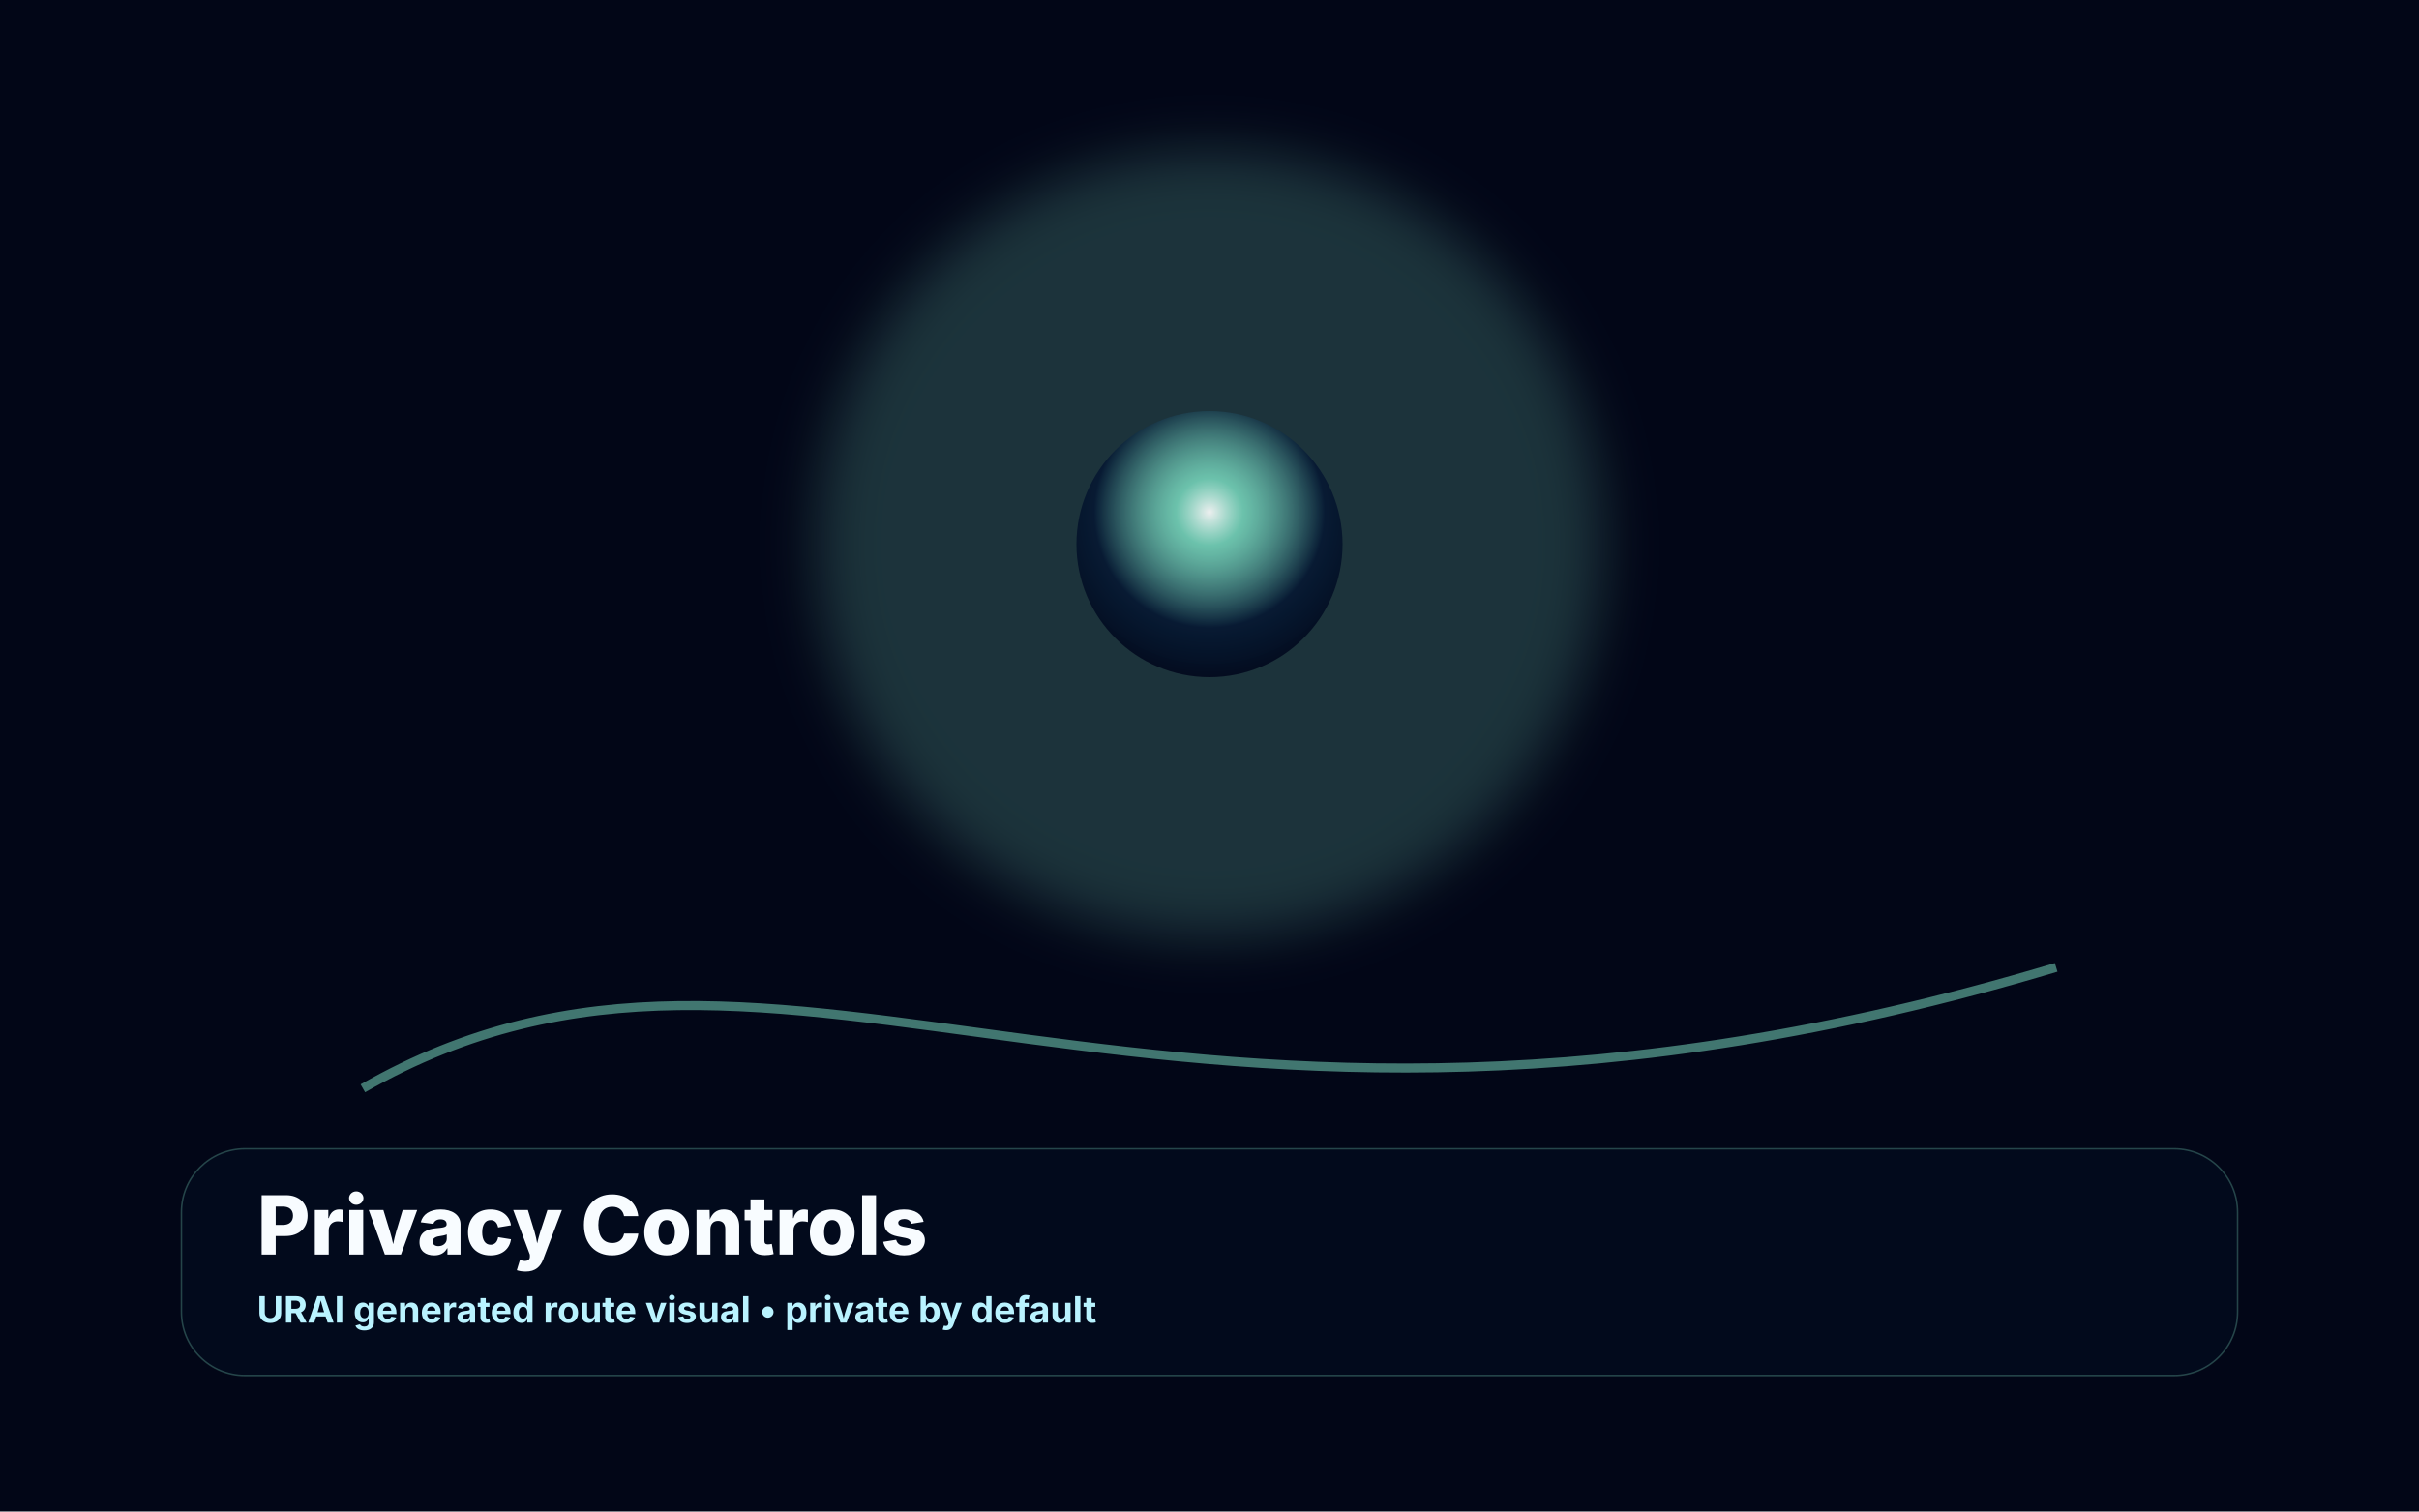
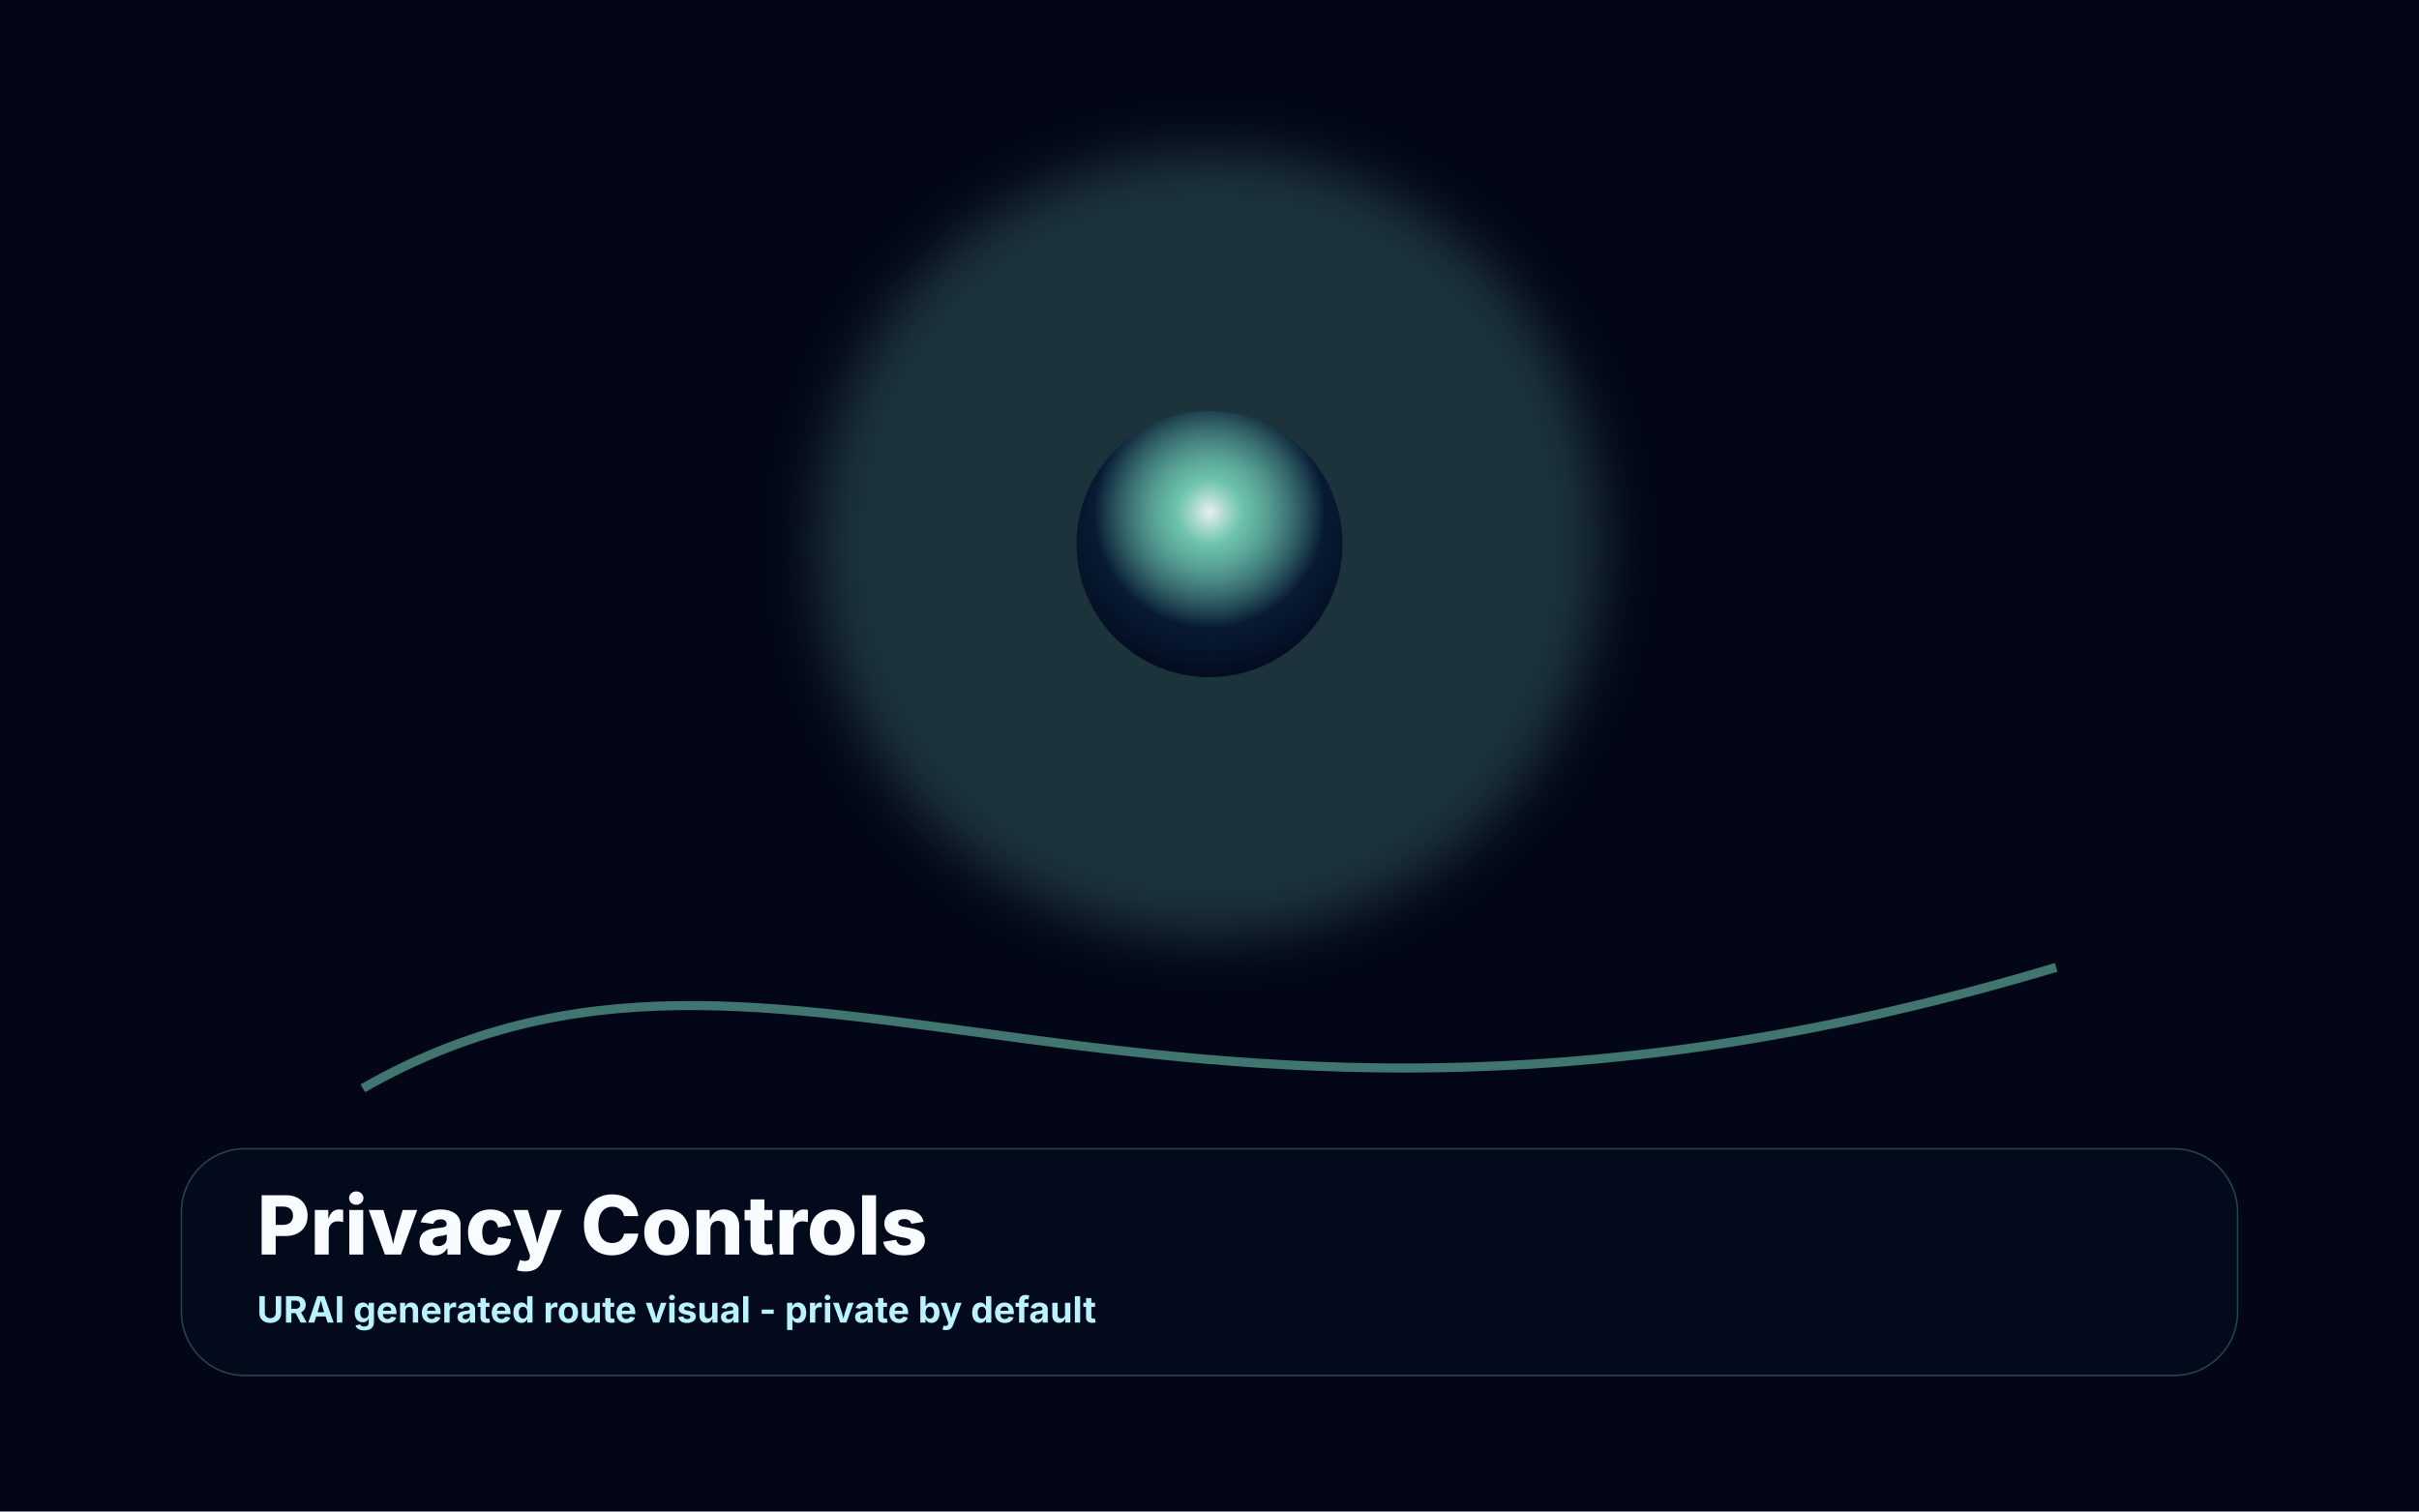
<svg xmlns="http://www.w3.org/2000/svg" viewBox="0 0 1600 1000" role="img" aria-label="Privacy Controls">
  <defs>
    <radialGradient id="g" cx="50%" cy="38%" r="70%">
      <stop offset="0" stop-color="#ffffff" stop-opacity=".92" />
      <stop offset=".18" stop-color="#8effdc" stop-opacity=".7" />
      <stop offset=".62" stop-color="#071a33" stop-opacity=".98" />
      <stop offset="1" stop-color="#020617" />
    </radialGradient>
    <filter id="blur">
      <feGaussianBlur stdDeviation="18" />
    </filter>
  </defs>
  <rect width="1600" height="1000" fill="#020617" />
  <circle cx="800" cy="360" r="260" fill="#8effdc" opacity=".18" filter="url(#blur)" />
  <circle cx="800" cy="360" r="88" fill="url(#g)" />
  <path d="M240 720 C520 560 760 820 1360 640" fill="none" stroke="#8effdc" stroke-width="6" opacity=".45" />
  <rect x="120" y="760" width="1360" height="150" rx="42" fill="#030b1d" opacity=".78" stroke="#8effdc" stroke-opacity=".32" />
  <text x="170" y="830" font-family="Inter,Arial,sans-serif" font-size="54" font-weight="800" fill="#f8fcff">Privacy Controls</text>
-   <text x="170" y="875" font-family="Inter,Arial,sans-serif" font-size="24" font-weight="700" fill="#b9f3ff">URAI generated route visual • private by default</text>
+   <text x="170" y="875" font-family="Inter,Arial,sans-serif" font-size="24" font-weight="700" fill="#b9f3ff">URAI generated route visual - private by default</text>
</svg>
